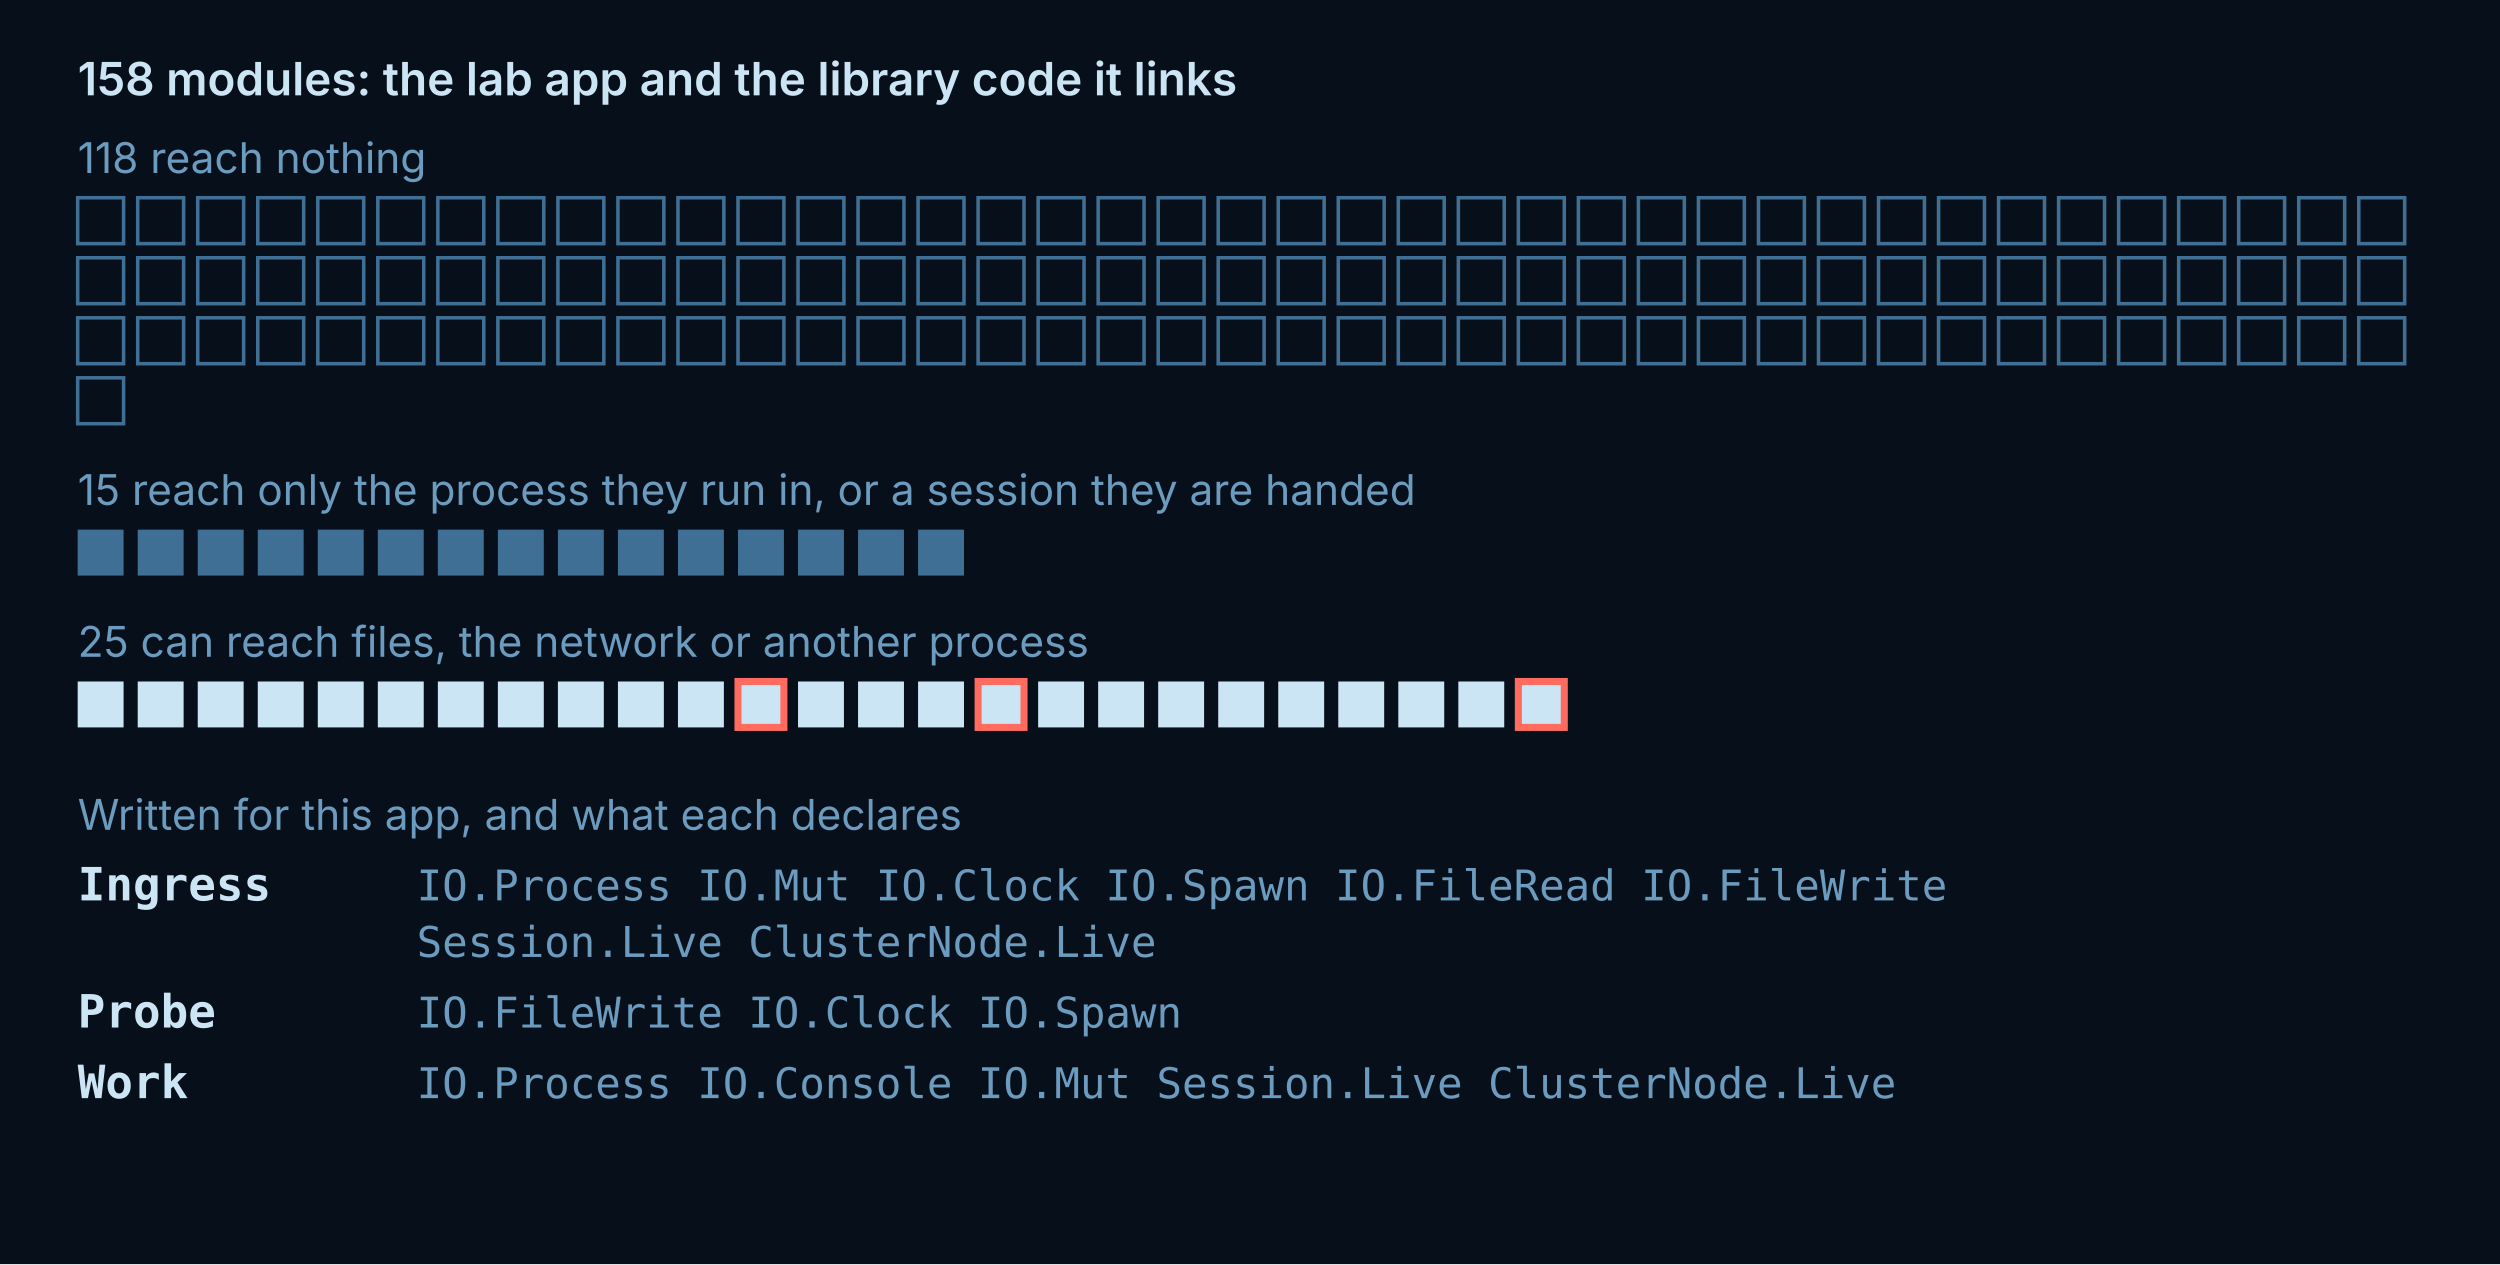
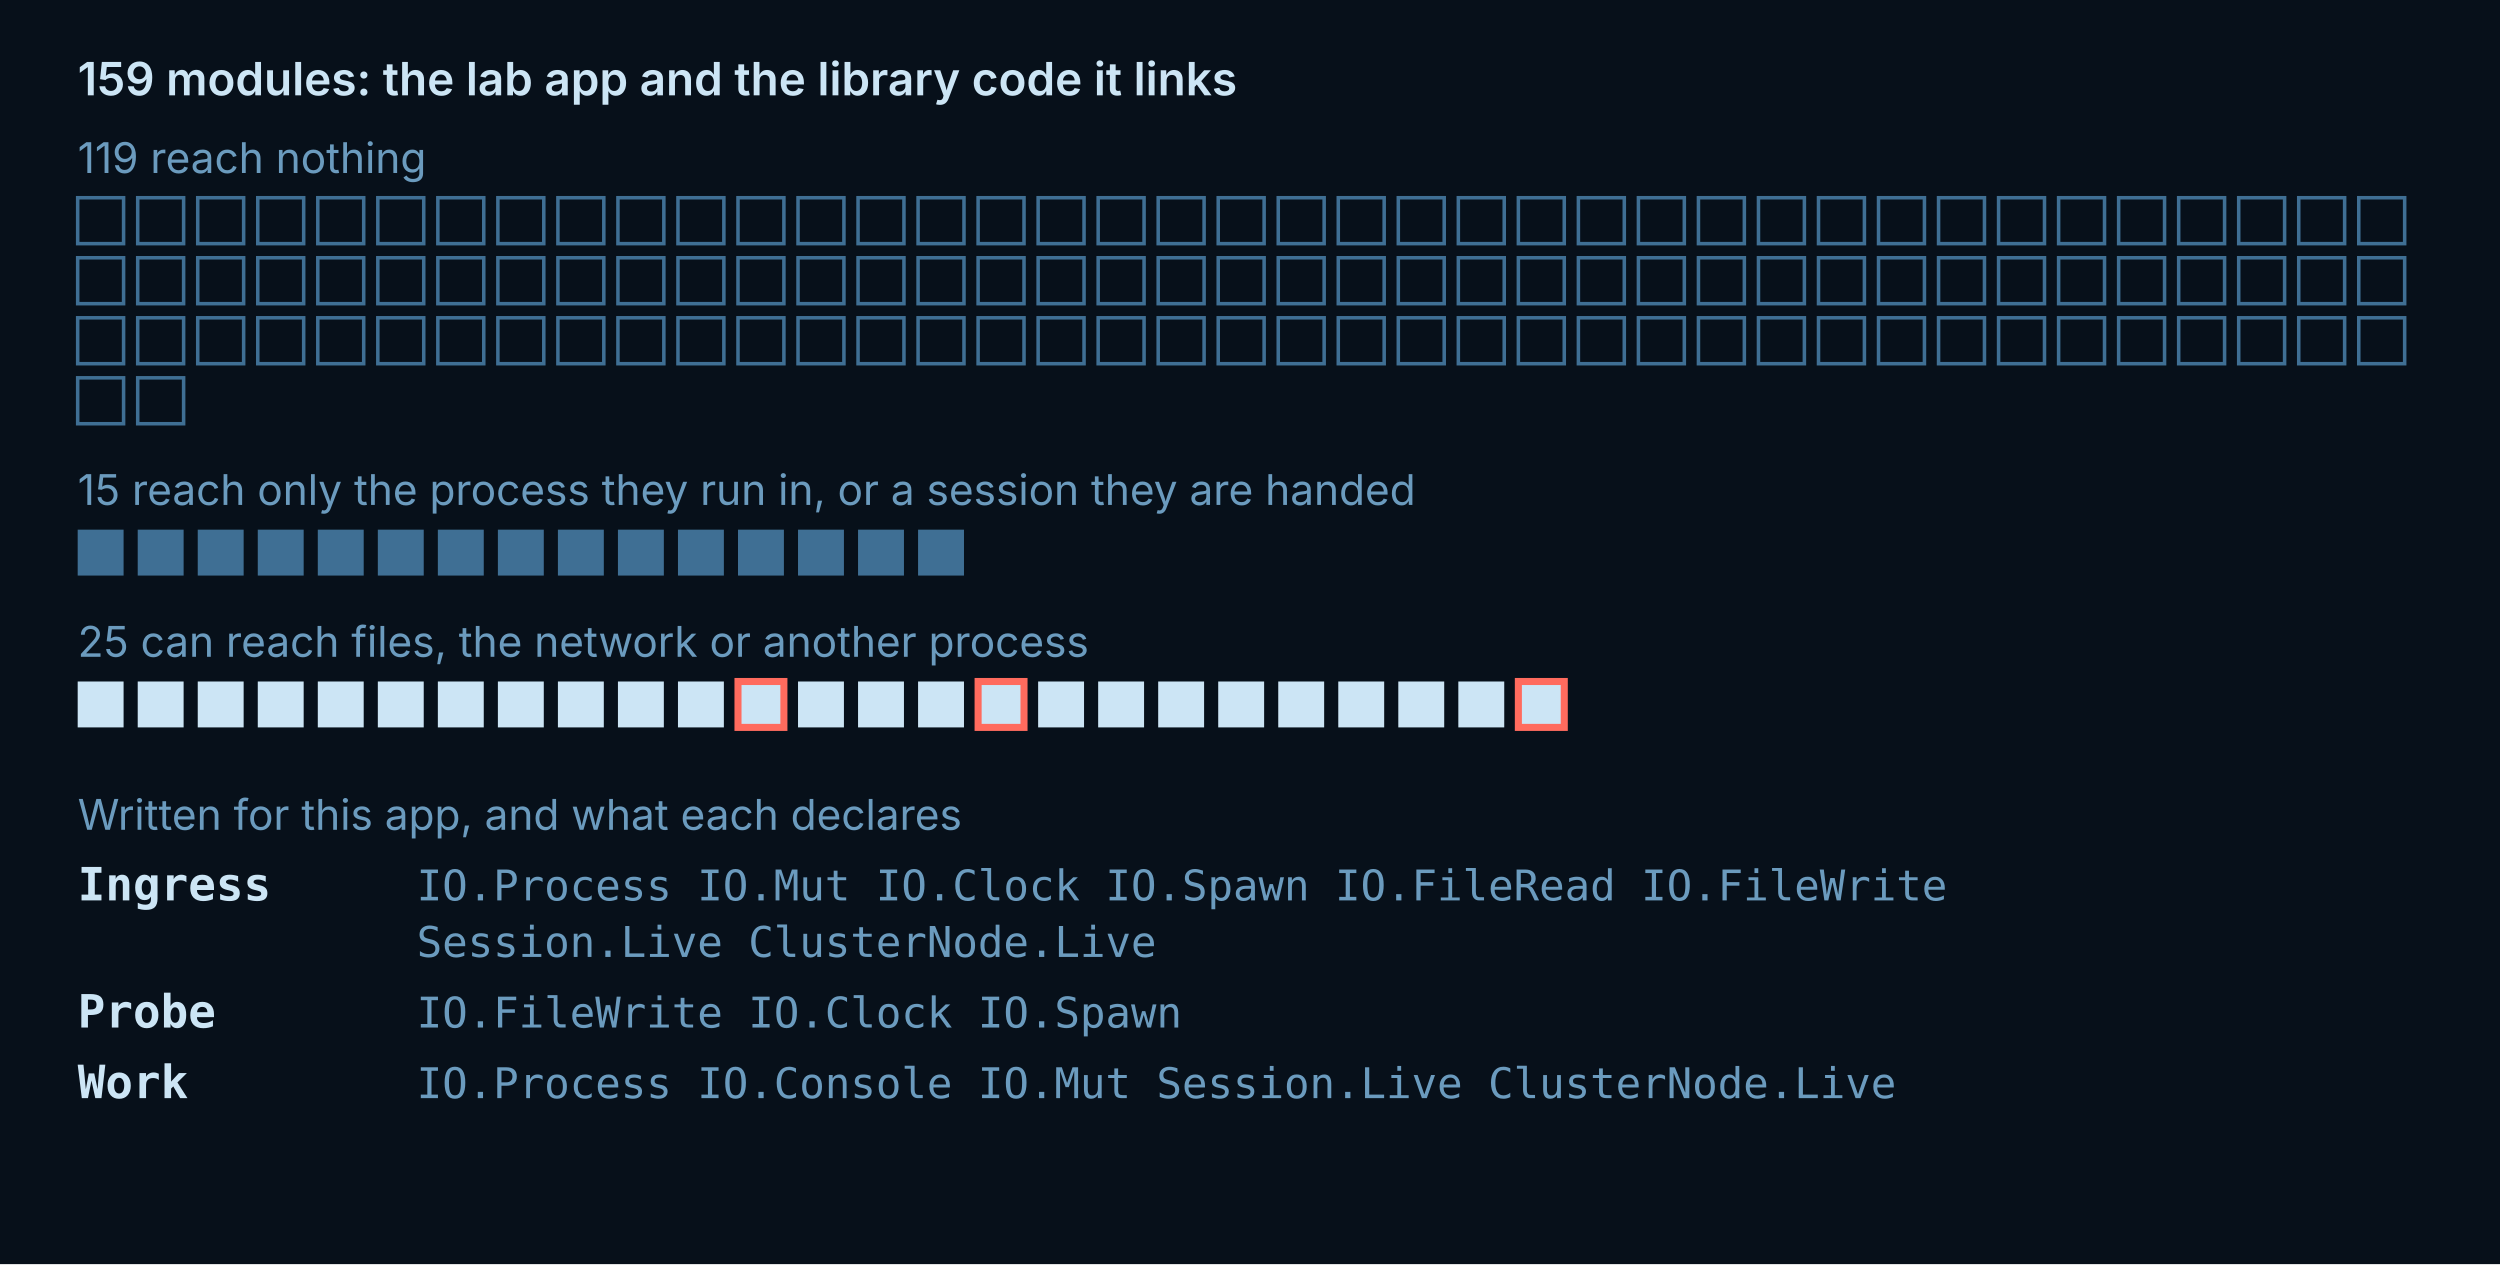
<svg xmlns="http://www.w3.org/2000/svg" width="708" height="358" viewBox="0 0 708 358" role="img" aria-label="One square for each module of the program, grouped by what it can reach">
  <style>.mx-ink{fill:#cce5f5}.mx-dim{fill:#3f6f94}.mx-line{stroke:#3f6f94;stroke-width:1;fill:none}.mx-label{fill:#6b9bbe;font:12px system-ui,-apple-system,sans-serif}.mx-label-strong{fill:#cce5f5;font:600 13px system-ui,-apple-system,sans-serif}.mx-mono{font-family:ui-monospace,Menlo,monospace}.mx-srcline{fill:#cce5f5}.mx-state{fill:#ff6b5e}.mx-fn{fill:#3f6f94}.mx-changed{fill:#ff6b5e}.mx-cell{fill:none;stroke:#3f6f94;stroke-width:1}.mx-lit{fill:#cce5f5;stroke:#cce5f5}.mx-wrong{fill:#ff6b5e;stroke:#ff6b5e}.mx-ping{fill:none;stroke:#6b9bbe;stroke-width:1}.mx-failed{stroke:#ff6b5e;stroke-width:2}.mx-accent-text{fill:#ff6b5e}.mx-host{fill:none;stroke:#cce5f5;stroke-width:1}.mx-seg{fill:none;stroke:#3f6f94;stroke-width:1}.mx-done{fill:#0f2438}.mx-next{stroke:#ff6b5e;stroke-width:2}.mx-codeline{fill:#cce5f5;font-family:ui-monospace,Menlo,monospace;white-space:pre}.mx-off{fill:#3f6f94}.mx-hl{fill:#cce5f5}.mx-hlbar{fill:#ff6b5e}.mx-sq{fill:#3f6f94;stroke:none}.mx-quiet{fill:none;stroke:#3f6f94;stroke-width:1}.mx-inside{fill:#3f6f94}.mx-outside{fill:#cce5f5}.mx-own{stroke:#ff6b5e;stroke-width:2}.mx-hot{fill:#ff6b5e;stroke:#ff6b5e;stroke-width:2}</style>
  <rect width="100%" height="100%" fill="#07101a" />
  <g transform="translate(14 14)">
-     <text class="mx-label-strong" x="8" y="13">158 modules: the lab app and the library code it links</text>
-     <text class="mx-label" x="8" y="35">118 reach nothing</text>
+     <text class="mx-label-strong" x="8" y="13">159 modules: the lab app and the library code it links</text>
+     <text class="mx-label" x="8" y="35">119 reach nothing</text>
    <rect class="mx-sq mx-quiet" x="8" y="42" width="13" height="13" />
    <rect class="mx-sq mx-quiet" x="25" y="42" width="13" height="13" />
    <rect class="mx-sq mx-quiet" x="42" y="42" width="13" height="13" />
    <rect class="mx-sq mx-quiet" x="59" y="42" width="13" height="13" />
    <rect class="mx-sq mx-quiet" x="76" y="42" width="13" height="13" />
    <rect class="mx-sq mx-quiet" x="93" y="42" width="13" height="13" />
    <rect class="mx-sq mx-quiet" x="110" y="42" width="13" height="13" />
    <rect class="mx-sq mx-quiet" x="127" y="42" width="13" height="13" />
    <rect class="mx-sq mx-quiet" x="144" y="42" width="13" height="13" />
    <rect class="mx-sq mx-quiet" x="161" y="42" width="13" height="13" />
    <rect class="mx-sq mx-quiet" x="178" y="42" width="13" height="13" />
    <rect class="mx-sq mx-quiet" x="195" y="42" width="13" height="13" />
    <rect class="mx-sq mx-quiet" x="212" y="42" width="13" height="13" />
    <rect class="mx-sq mx-quiet" x="229" y="42" width="13" height="13" />
    <rect class="mx-sq mx-quiet" x="246" y="42" width="13" height="13" />
    <rect class="mx-sq mx-quiet" x="263" y="42" width="13" height="13" />
    <rect class="mx-sq mx-quiet" x="280" y="42" width="13" height="13" />
    <rect class="mx-sq mx-quiet" x="297" y="42" width="13" height="13" />
    <rect class="mx-sq mx-quiet" x="314" y="42" width="13" height="13" />
    <rect class="mx-sq mx-quiet" x="331" y="42" width="13" height="13" />
    <rect class="mx-sq mx-quiet" x="348" y="42" width="13" height="13" />
    <rect class="mx-sq mx-quiet" x="365" y="42" width="13" height="13" />
    <rect class="mx-sq mx-quiet" x="382" y="42" width="13" height="13" />
    <rect class="mx-sq mx-quiet" x="399" y="42" width="13" height="13" />
    <rect class="mx-sq mx-quiet" x="416" y="42" width="13" height="13" />
    <rect class="mx-sq mx-quiet" x="433" y="42" width="13" height="13" />
    <rect class="mx-sq mx-quiet" x="450" y="42" width="13" height="13" />
    <rect class="mx-sq mx-quiet" x="467" y="42" width="13" height="13" />
    <rect class="mx-sq mx-quiet" x="484" y="42" width="13" height="13" />
    <rect class="mx-sq mx-quiet" x="501" y="42" width="13" height="13" />
    <rect class="mx-sq mx-quiet" x="518" y="42" width="13" height="13" />
    <rect class="mx-sq mx-quiet" x="535" y="42" width="13" height="13" />
    <rect class="mx-sq mx-quiet" x="552" y="42" width="13" height="13" />
    <rect class="mx-sq mx-quiet" x="569" y="42" width="13" height="13" />
    <rect class="mx-sq mx-quiet" x="586" y="42" width="13" height="13" />
    <rect class="mx-sq mx-quiet" x="603" y="42" width="13" height="13" />
    <rect class="mx-sq mx-quiet" x="620" y="42" width="13" height="13" />
    <rect class="mx-sq mx-quiet" x="637" y="42" width="13" height="13" />
    <rect class="mx-sq mx-quiet" x="654" y="42" width="13" height="13" />
    <rect class="mx-sq mx-quiet" x="8" y="59" width="13" height="13" />
    <rect class="mx-sq mx-quiet" x="25" y="59" width="13" height="13" />
    <rect class="mx-sq mx-quiet" x="42" y="59" width="13" height="13" />
    <rect class="mx-sq mx-quiet" x="59" y="59" width="13" height="13" />
    <rect class="mx-sq mx-quiet" x="76" y="59" width="13" height="13" />
    <rect class="mx-sq mx-quiet" x="93" y="59" width="13" height="13" />
    <rect class="mx-sq mx-quiet" x="110" y="59" width="13" height="13" />
    <rect class="mx-sq mx-quiet" x="127" y="59" width="13" height="13" />
    <rect class="mx-sq mx-quiet" x="144" y="59" width="13" height="13" />
    <rect class="mx-sq mx-quiet" x="161" y="59" width="13" height="13" />
    <rect class="mx-sq mx-quiet" x="178" y="59" width="13" height="13" />
    <rect class="mx-sq mx-quiet" x="195" y="59" width="13" height="13" />
    <rect class="mx-sq mx-quiet" x="212" y="59" width="13" height="13" />
    <rect class="mx-sq mx-quiet" x="229" y="59" width="13" height="13" />
    <rect class="mx-sq mx-quiet" x="246" y="59" width="13" height="13" />
    <rect class="mx-sq mx-quiet" x="263" y="59" width="13" height="13" />
    <rect class="mx-sq mx-quiet" x="280" y="59" width="13" height="13" />
    <rect class="mx-sq mx-quiet" x="297" y="59" width="13" height="13" />
    <rect class="mx-sq mx-quiet" x="314" y="59" width="13" height="13" />
    <rect class="mx-sq mx-quiet" x="331" y="59" width="13" height="13" />
    <rect class="mx-sq mx-quiet" x="348" y="59" width="13" height="13" />
    <rect class="mx-sq mx-quiet" x="365" y="59" width="13" height="13" />
    <rect class="mx-sq mx-quiet" x="382" y="59" width="13" height="13" />
    <rect class="mx-sq mx-quiet" x="399" y="59" width="13" height="13" />
    <rect class="mx-sq mx-quiet" x="416" y="59" width="13" height="13" />
    <rect class="mx-sq mx-quiet" x="433" y="59" width="13" height="13" />
    <rect class="mx-sq mx-quiet" x="450" y="59" width="13" height="13" />
    <rect class="mx-sq mx-quiet" x="467" y="59" width="13" height="13" />
    <rect class="mx-sq mx-quiet" x="484" y="59" width="13" height="13" />
    <rect class="mx-sq mx-quiet" x="501" y="59" width="13" height="13" />
    <rect class="mx-sq mx-quiet" x="518" y="59" width="13" height="13" />
    <rect class="mx-sq mx-quiet" x="535" y="59" width="13" height="13" />
    <rect class="mx-sq mx-quiet" x="552" y="59" width="13" height="13" />
    <rect class="mx-sq mx-quiet" x="569" y="59" width="13" height="13" />
    <rect class="mx-sq mx-quiet" x="586" y="59" width="13" height="13" />
    <rect class="mx-sq mx-quiet" x="603" y="59" width="13" height="13" />
    <rect class="mx-sq mx-quiet" x="620" y="59" width="13" height="13" />
    <rect class="mx-sq mx-quiet" x="637" y="59" width="13" height="13" />
    <rect class="mx-sq mx-quiet" x="654" y="59" width="13" height="13" />
    <rect class="mx-sq mx-quiet" x="8" y="76" width="13" height="13" />
    <rect class="mx-sq mx-quiet" x="25" y="76" width="13" height="13" />
    <rect class="mx-sq mx-quiet" x="42" y="76" width="13" height="13" />
    <rect class="mx-sq mx-quiet" x="59" y="76" width="13" height="13" />
    <rect class="mx-sq mx-quiet" x="76" y="76" width="13" height="13" />
    <rect class="mx-sq mx-quiet" x="93" y="76" width="13" height="13" />
    <rect class="mx-sq mx-quiet" x="110" y="76" width="13" height="13" />
    <rect class="mx-sq mx-quiet" x="127" y="76" width="13" height="13" />
    <rect class="mx-sq mx-quiet" x="144" y="76" width="13" height="13" />
    <rect class="mx-sq mx-quiet" x="161" y="76" width="13" height="13" />
    <rect class="mx-sq mx-quiet" x="178" y="76" width="13" height="13" />
    <rect class="mx-sq mx-quiet" x="195" y="76" width="13" height="13" />
    <rect class="mx-sq mx-quiet" x="212" y="76" width="13" height="13" />
    <rect class="mx-sq mx-quiet" x="229" y="76" width="13" height="13" />
    <rect class="mx-sq mx-quiet" x="246" y="76" width="13" height="13" />
    <rect class="mx-sq mx-quiet" x="263" y="76" width="13" height="13" />
    <rect class="mx-sq mx-quiet" x="280" y="76" width="13" height="13" />
    <rect class="mx-sq mx-quiet" x="297" y="76" width="13" height="13" />
    <rect class="mx-sq mx-quiet" x="314" y="76" width="13" height="13" />
    <rect class="mx-sq mx-quiet" x="331" y="76" width="13" height="13" />
    <rect class="mx-sq mx-quiet" x="348" y="76" width="13" height="13" />
    <rect class="mx-sq mx-quiet" x="365" y="76" width="13" height="13" />
    <rect class="mx-sq mx-quiet" x="382" y="76" width="13" height="13" />
    <rect class="mx-sq mx-quiet" x="399" y="76" width="13" height="13" />
    <rect class="mx-sq mx-quiet" x="416" y="76" width="13" height="13" />
    <rect class="mx-sq mx-quiet" x="433" y="76" width="13" height="13" />
    <rect class="mx-sq mx-quiet" x="450" y="76" width="13" height="13" />
    <rect class="mx-sq mx-quiet" x="467" y="76" width="13" height="13" />
    <rect class="mx-sq mx-quiet" x="484" y="76" width="13" height="13" />
    <rect class="mx-sq mx-quiet" x="501" y="76" width="13" height="13" />
    <rect class="mx-sq mx-quiet" x="518" y="76" width="13" height="13" />
    <rect class="mx-sq mx-quiet" x="535" y="76" width="13" height="13" />
    <rect class="mx-sq mx-quiet" x="552" y="76" width="13" height="13" />
    <rect class="mx-sq mx-quiet" x="569" y="76" width="13" height="13" />
    <rect class="mx-sq mx-quiet" x="586" y="76" width="13" height="13" />
    <rect class="mx-sq mx-quiet" x="603" y="76" width="13" height="13" />
    <rect class="mx-sq mx-quiet" x="620" y="76" width="13" height="13" />
    <rect class="mx-sq mx-quiet" x="637" y="76" width="13" height="13" />
    <rect class="mx-sq mx-quiet" x="654" y="76" width="13" height="13" />
    <rect class="mx-sq mx-quiet" x="8" y="93" width="13" height="13" />
+     <rect class="mx-sq mx-quiet" x="25" y="93" width="13" height="13" />
    <text class="mx-label" x="8" y="129">15 reach only the process they run in, or a session they are handed</text>
    <rect class="mx-sq mx-inside" x="8" y="136" width="13" height="13" />
    <rect class="mx-sq mx-inside" x="25" y="136" width="13" height="13" />
    <rect class="mx-sq mx-inside" x="42" y="136" width="13" height="13" />
    <rect class="mx-sq mx-inside" x="59" y="136" width="13" height="13" />
    <rect class="mx-sq mx-inside" x="76" y="136" width="13" height="13" />
    <rect class="mx-sq mx-inside" x="93" y="136" width="13" height="13" />
    <rect class="mx-sq mx-inside" x="110" y="136" width="13" height="13" />
    <rect class="mx-sq mx-inside" x="127" y="136" width="13" height="13" />
    <rect class="mx-sq mx-inside" x="144" y="136" width="13" height="13" />
    <rect class="mx-sq mx-inside" x="161" y="136" width="13" height="13" />
    <rect class="mx-sq mx-inside" x="178" y="136" width="13" height="13" />
    <rect class="mx-sq mx-inside" x="195" y="136" width="13" height="13" />
    <rect class="mx-sq mx-inside" x="212" y="136" width="13" height="13" />
    <rect class="mx-sq mx-inside" x="229" y="136" width="13" height="13" />
    <rect class="mx-sq mx-inside" x="246" y="136" width="13" height="13" />
    <text class="mx-label" x="8" y="172">25 can reach files, the network or another process</text>
    <rect class="mx-sq mx-outside" x="8" y="179" width="13" height="13" />
    <rect class="mx-sq mx-outside" x="25" y="179" width="13" height="13" />
    <rect class="mx-sq mx-outside" x="42" y="179" width="13" height="13" />
    <rect class="mx-sq mx-outside" x="59" y="179" width="13" height="13" />
    <rect class="mx-sq mx-outside" x="76" y="179" width="13" height="13" />
    <rect class="mx-sq mx-outside" x="93" y="179" width="13" height="13" />
    <rect class="mx-sq mx-outside" x="110" y="179" width="13" height="13" />
    <rect class="mx-sq mx-outside" x="127" y="179" width="13" height="13" />
    <rect class="mx-sq mx-outside" x="144" y="179" width="13" height="13" />
    <rect class="mx-sq mx-outside" x="161" y="179" width="13" height="13" />
    <rect class="mx-sq mx-outside" x="178" y="179" width="13" height="13" />
    <rect class="mx-sq mx-outside mx-own" x="195" y="179" width="13" height="13" />
    <rect class="mx-sq mx-outside" x="212" y="179" width="13" height="13" />
    <rect class="mx-sq mx-outside" x="229" y="179" width="13" height="13" />
    <rect class="mx-sq mx-outside" x="246" y="179" width="13" height="13" />
    <rect class="mx-sq mx-outside mx-own" x="263" y="179" width="13" height="13" />
    <rect class="mx-sq mx-outside" x="280" y="179" width="13" height="13" />
    <rect class="mx-sq mx-outside" x="297" y="179" width="13" height="13" />
    <rect class="mx-sq mx-outside" x="314" y="179" width="13" height="13" />
    <rect class="mx-sq mx-outside" x="331" y="179" width="13" height="13" />
    <rect class="mx-sq mx-outside" x="348" y="179" width="13" height="13" />
    <rect class="mx-sq mx-outside" x="365" y="179" width="13" height="13" />
    <rect class="mx-sq mx-outside" x="382" y="179" width="13" height="13" />
    <rect class="mx-sq mx-outside" x="399" y="179" width="13" height="13" />
    <rect class="mx-sq mx-outside mx-own" x="416" y="179" width="13" height="13" />
    <text class="mx-label" x="8" y="221">Written for this app, and what each declares</text>
    <text class="mx-label-strong mx-mono" x="8" y="241">Ingress</text>
    <text class="mx-label mx-mono" x="104" y="241">IO.Process  IO.Mut  IO.Clock  IO.Spawn  IO.FileRead  IO.FileWrite</text>
    <text class="mx-label mx-mono" x="104" y="257">Session.Live  ClusterNode.Live</text>
    <text class="mx-label-strong mx-mono" x="8" y="277">Probe</text>
    <text class="mx-label mx-mono" x="104" y="277">IO.FileWrite  IO.Clock  IO.Spawn</text>
    <text class="mx-label-strong mx-mono" x="8" y="297">Work</text>
    <text class="mx-label mx-mono" x="104" y="297">IO.Process  IO.Console  IO.Mut  Session.Live  ClusterNode.Live</text>
  </g>
</svg>
